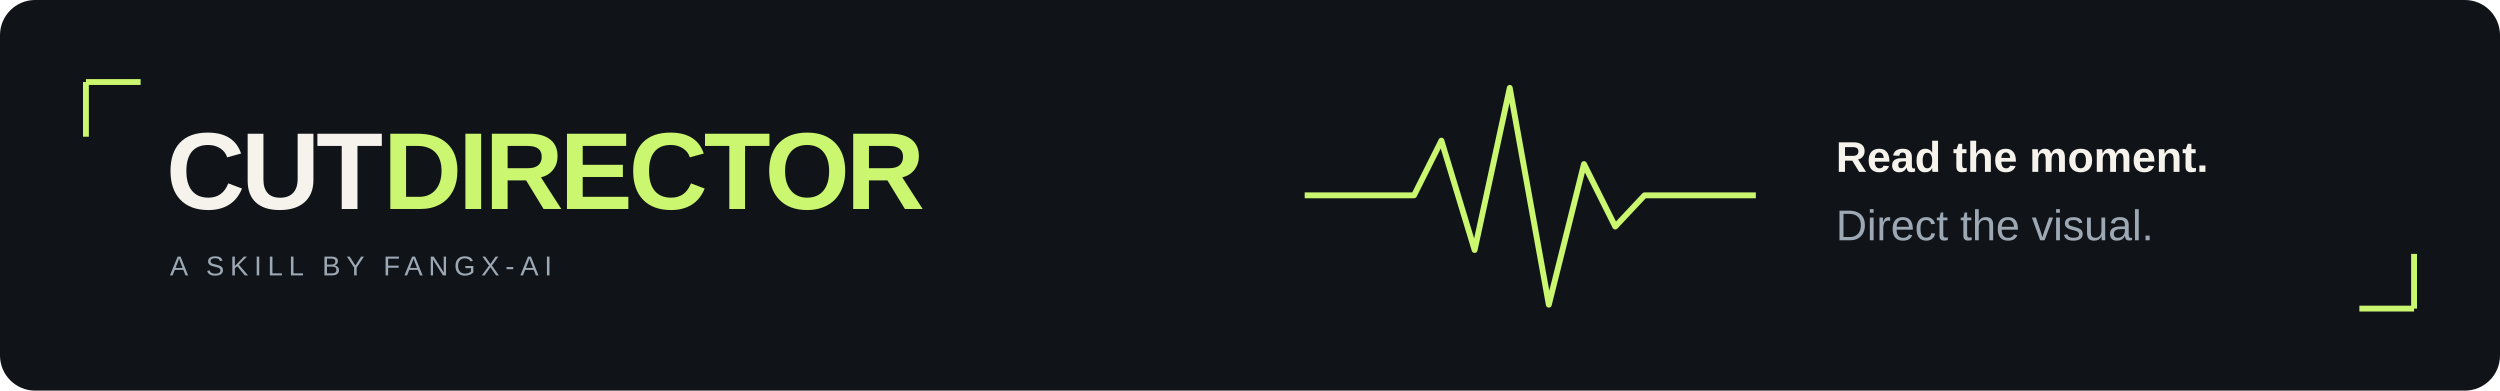
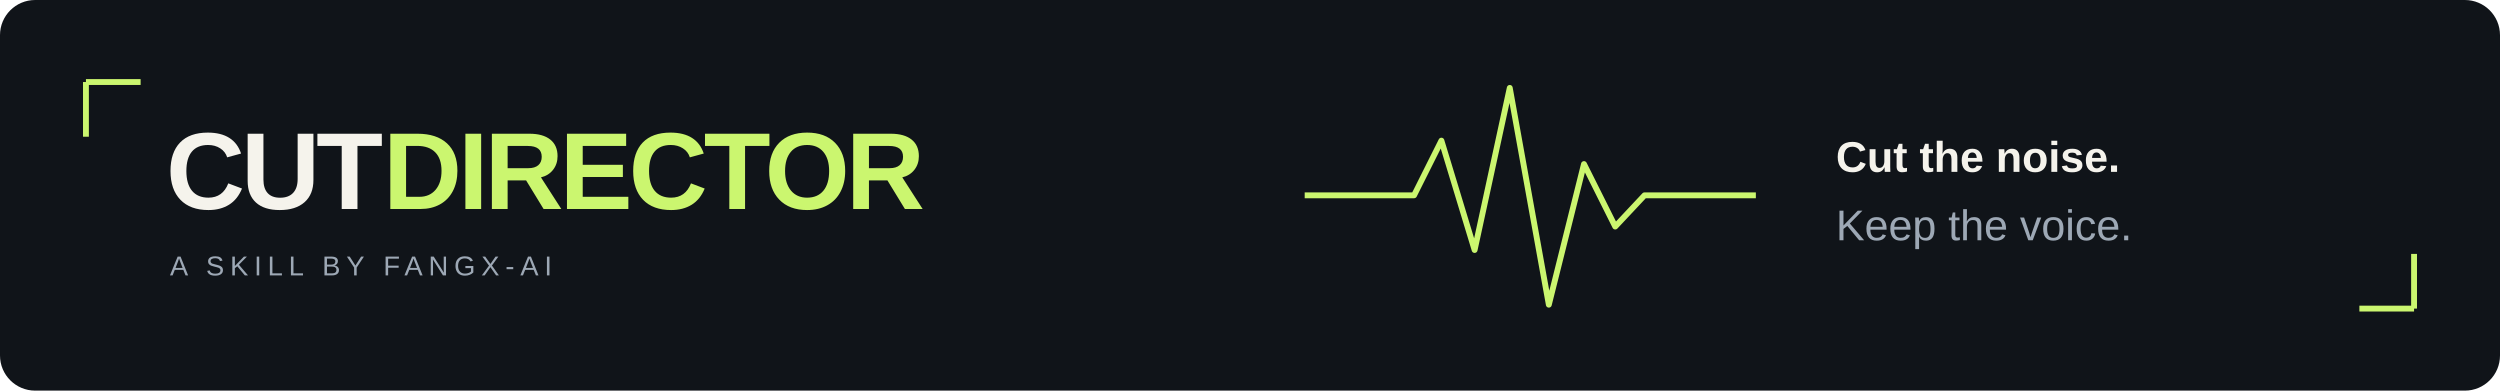
<svg xmlns="http://www.w3.org/2000/svg" width="1280" height="200" viewBox="0 0 1280 200" role="img" aria-labelledby="title desc">
  <rect width="1280" height="200" rx="18" fill="#101419" />
  <path d="M44 42h28M44 42v28M1236 158h-28M1236 158v-28" stroke="#cbf66f" stroke-width="3" fill="none" />
  <text x="85" y="107" fill="#f5f3ec" font-family="Arial,Helvetica,sans-serif" font-size="56" font-weight="800" letter-spacing="-2">CUT<tspan fill="#cbf66f">DIRECTOR</tspan>
  </text>
  <text x="87" y="141" fill="#9da8b5" font-family="Arial,Helvetica,sans-serif" font-size="14" letter-spacing="3">A SKILL BY FANGX-AI</text>
  <path d="M668 100h56l14-28 17 56 18-83 20 111 18-72 16 32 15-16h57" stroke="#cbf66f" stroke-width="3" fill="none" stroke-linejoin="round" />
-   <text x="940" y="88" fill="#f5f3ec" font-family="Arial,Helvetica,sans-serif" font-size="22" font-weight="600">Read the moment.</text>
-   <text x="940" y="123" fill="#9da8b5" font-family="Arial,Helvetica,sans-serif" font-size="22">Direct the visual.</text>
+   <text x="940" y="88" fill="#f5f3ec" font-family="Arial,Helvetica,sans-serif" font-size="22" font-weight="600">Cut the noise.</text>
+   <text x="940" y="123" fill="#9da8b5" font-family="Arial,Helvetica,sans-serif" font-size="22">Keep the voice.</text>
</svg>
